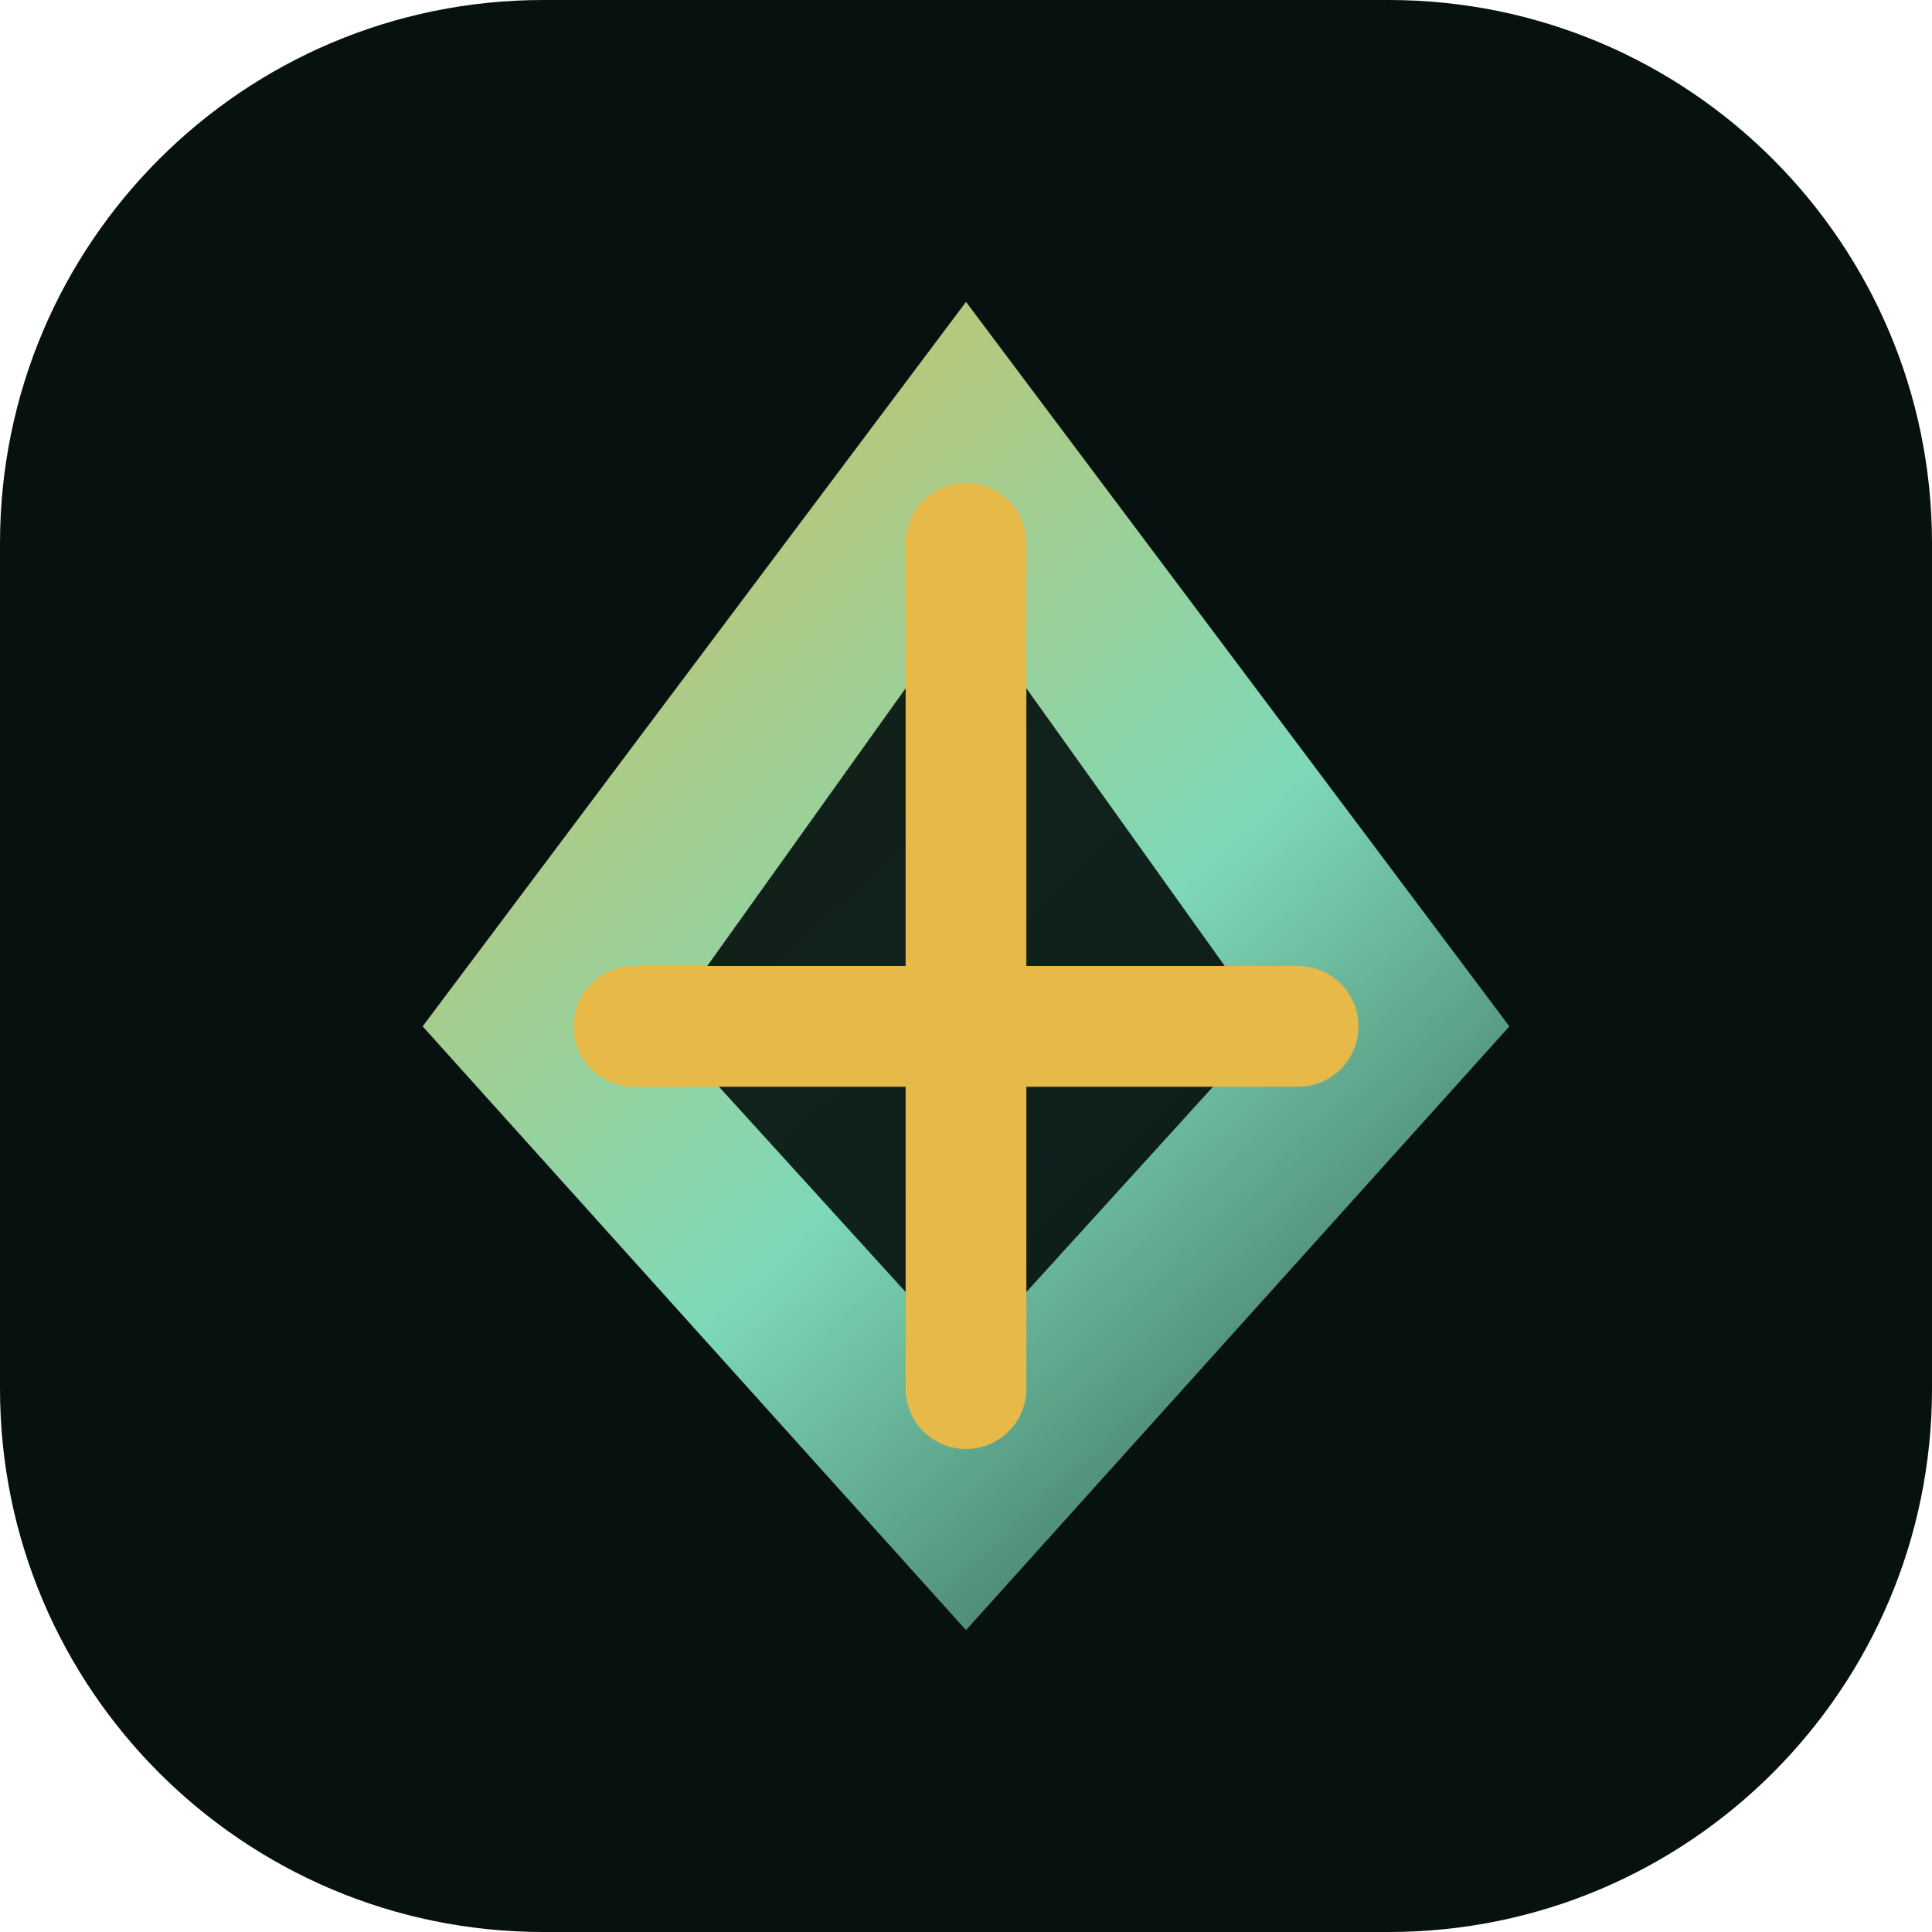
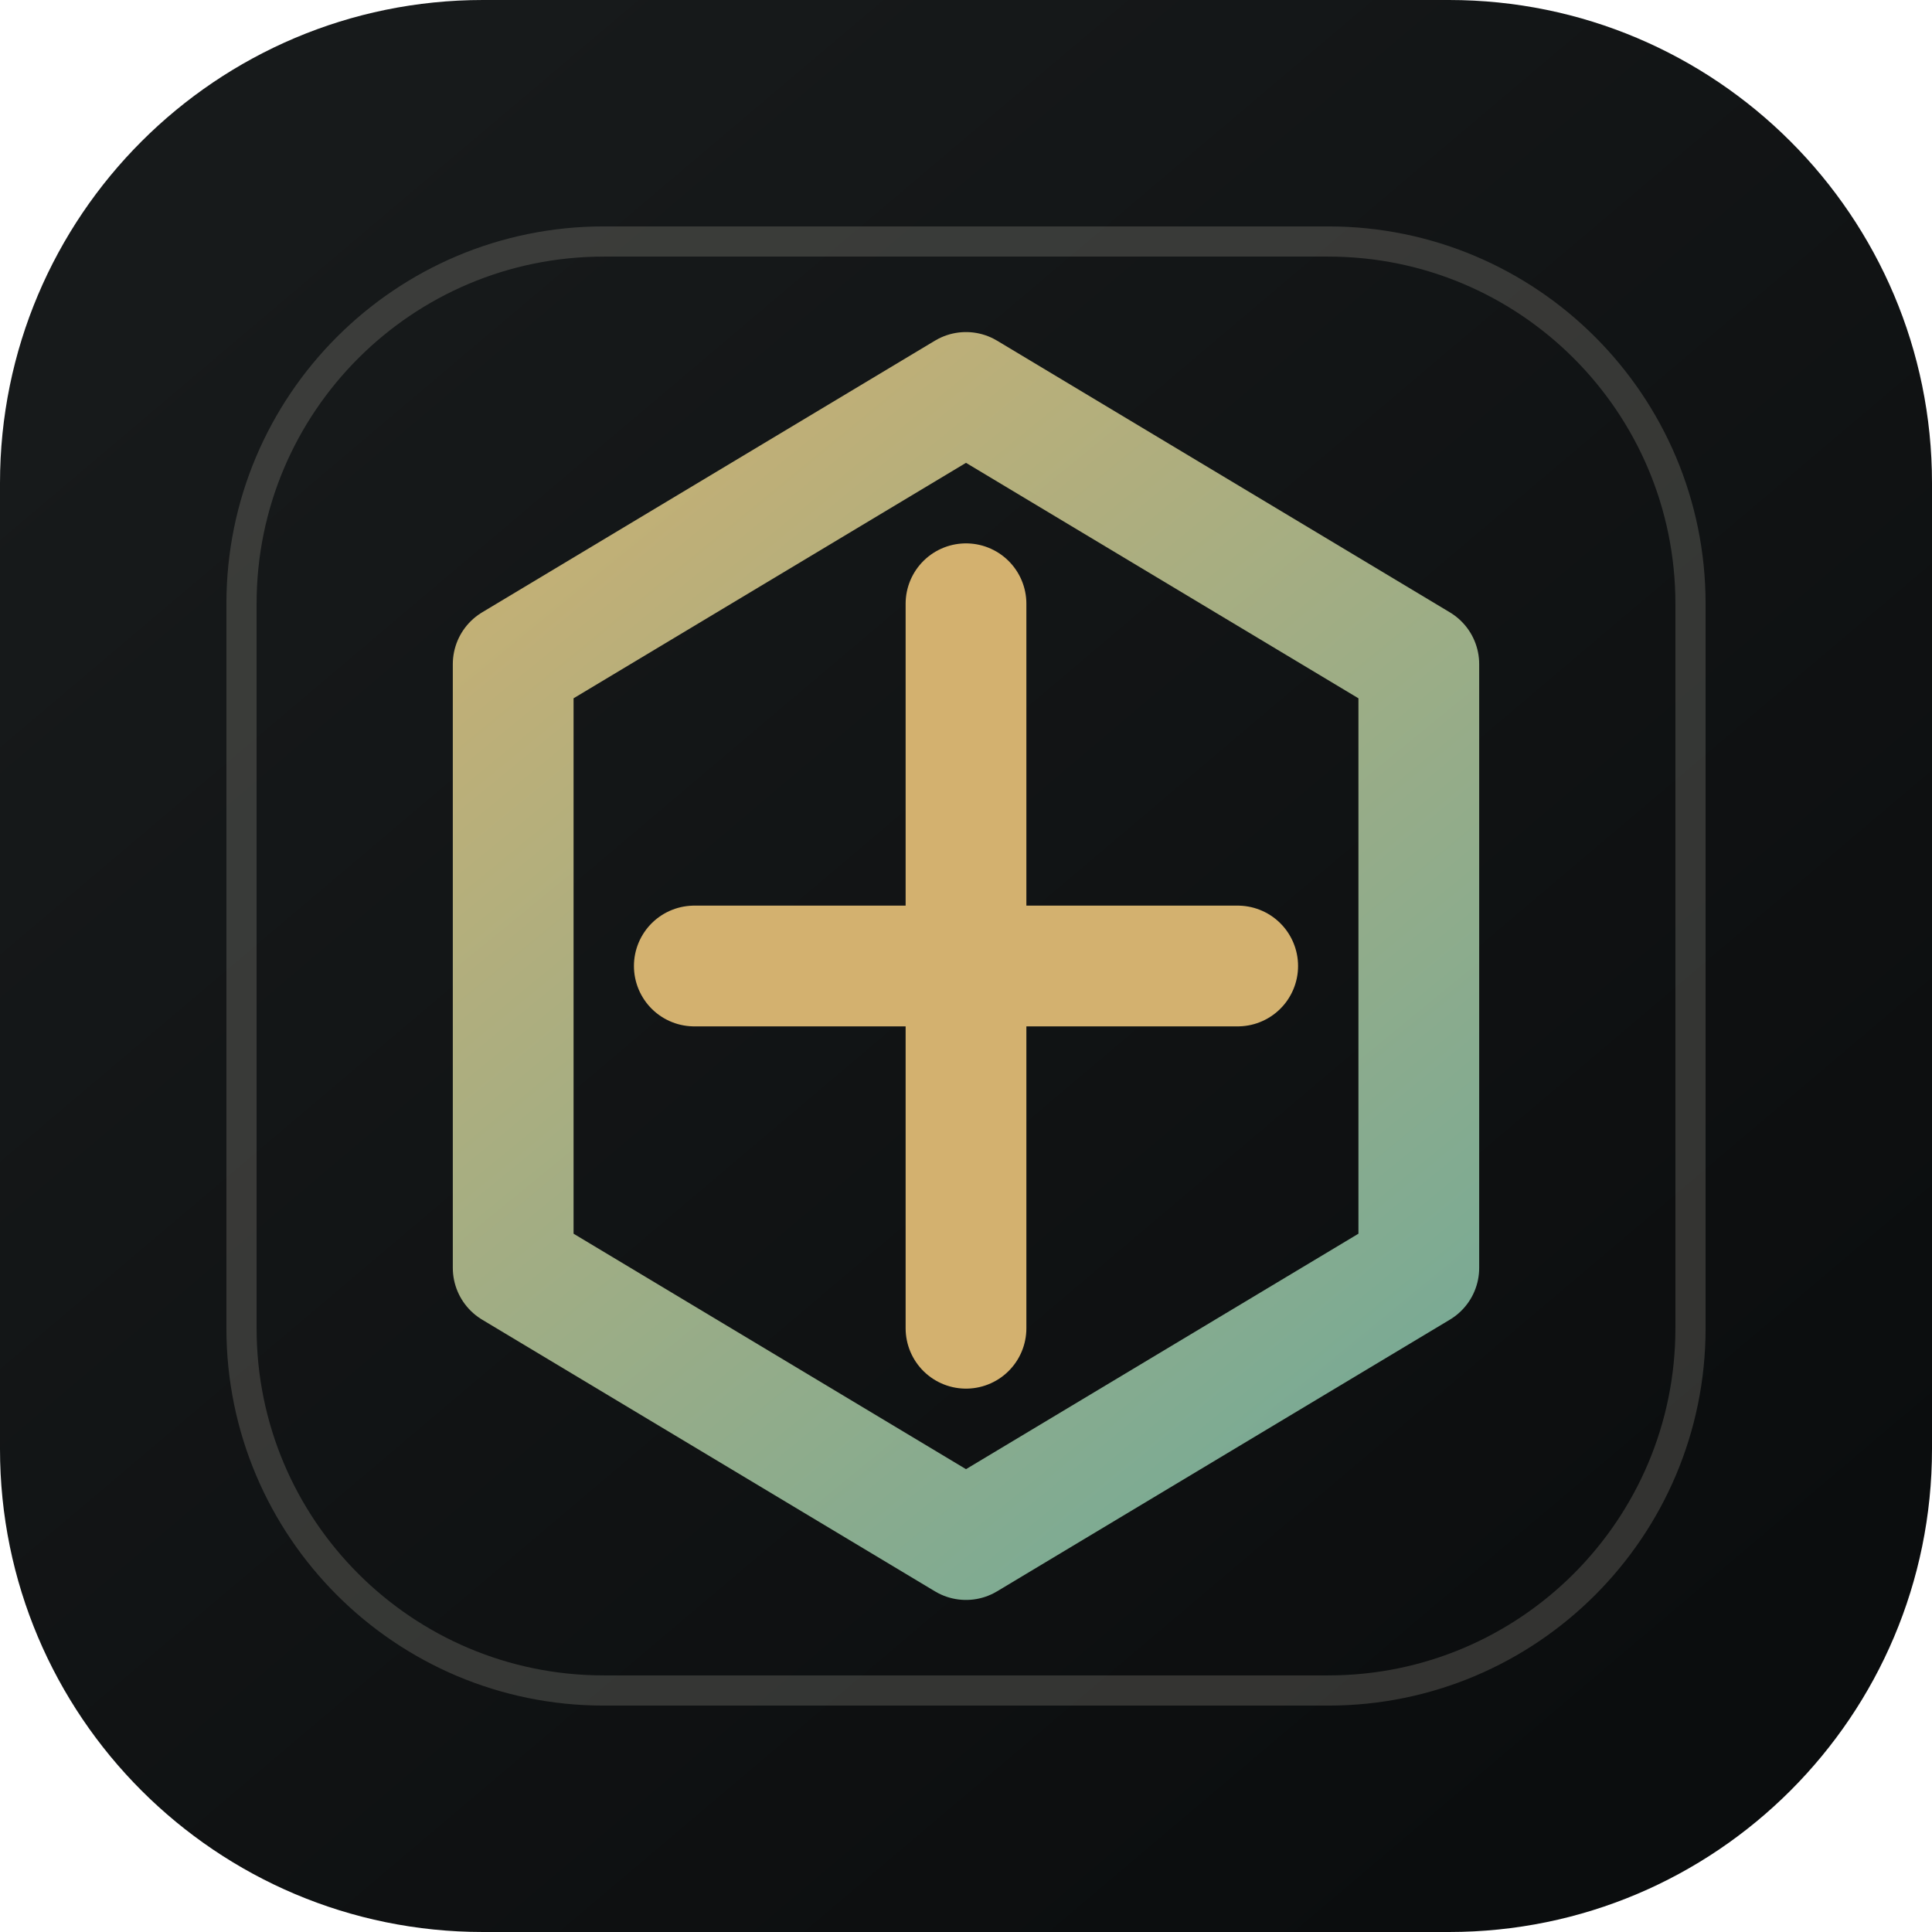
<svg xmlns="http://www.w3.org/2000/svg" viewBox="0 0 64 64">
  <defs>
-     <linearGradient id="g" x1="10" y1="8" x2="56" y2="58" gradientUnits="userSpaceOnUse">
-       <stop stop-color="#e7b949" />
-       <stop offset=".52" stop-color="#7ed9b8" />
-       <stop offset="1" stop-color="#10231e" />
+     <linearGradient id="panel" x1="10" y1="6" x2="54" y2="58" gradientUnits="userSpaceOnUse">
+       <stop stop-color="#171a1b" />
+       <stop offset="1" stop-color="#0b0d0e" />
+     </linearGradient>
+     <linearGradient id="line" x1="14" y1="10" x2="50" y2="54" gradientUnits="userSpaceOnUse">
+       <stop stop-color="#d3b16f" />
+       <stop offset="1" stop-color="#6aa99b" />
    </linearGradient>
  </defs>
-   <rect width="64" height="64" rx="18" fill="#07110f" />
-   <path d="M14 34 32 10l18 24-18 20-18-20Z" fill="url(#g)" />
-   <path d="M22 34 32 20l10 14-10 11-10-11Z" fill="#07110f" opacity=".92" />
-   <path d="M32 18v28M21 34h22" stroke="#e7b949" stroke-width="4" stroke-linecap="round" />
+   <rect width="64" height="64" rx="16" fill="url(#panel)" />
+   <rect x="8" y="8" width="48" height="48" rx="12" fill="none" stroke="#e8e0cf" stroke-opacity=".18" />
+   <path d="M32 13 47 22v20L32 51 17 42V22l15-9Z" fill="none" stroke="url(#line)" stroke-width="4" stroke-linejoin="round" />
+   <path d="M23 32h18M32 20v24" stroke="#d3b16f" stroke-width="4" stroke-linecap="round" />
</svg>
